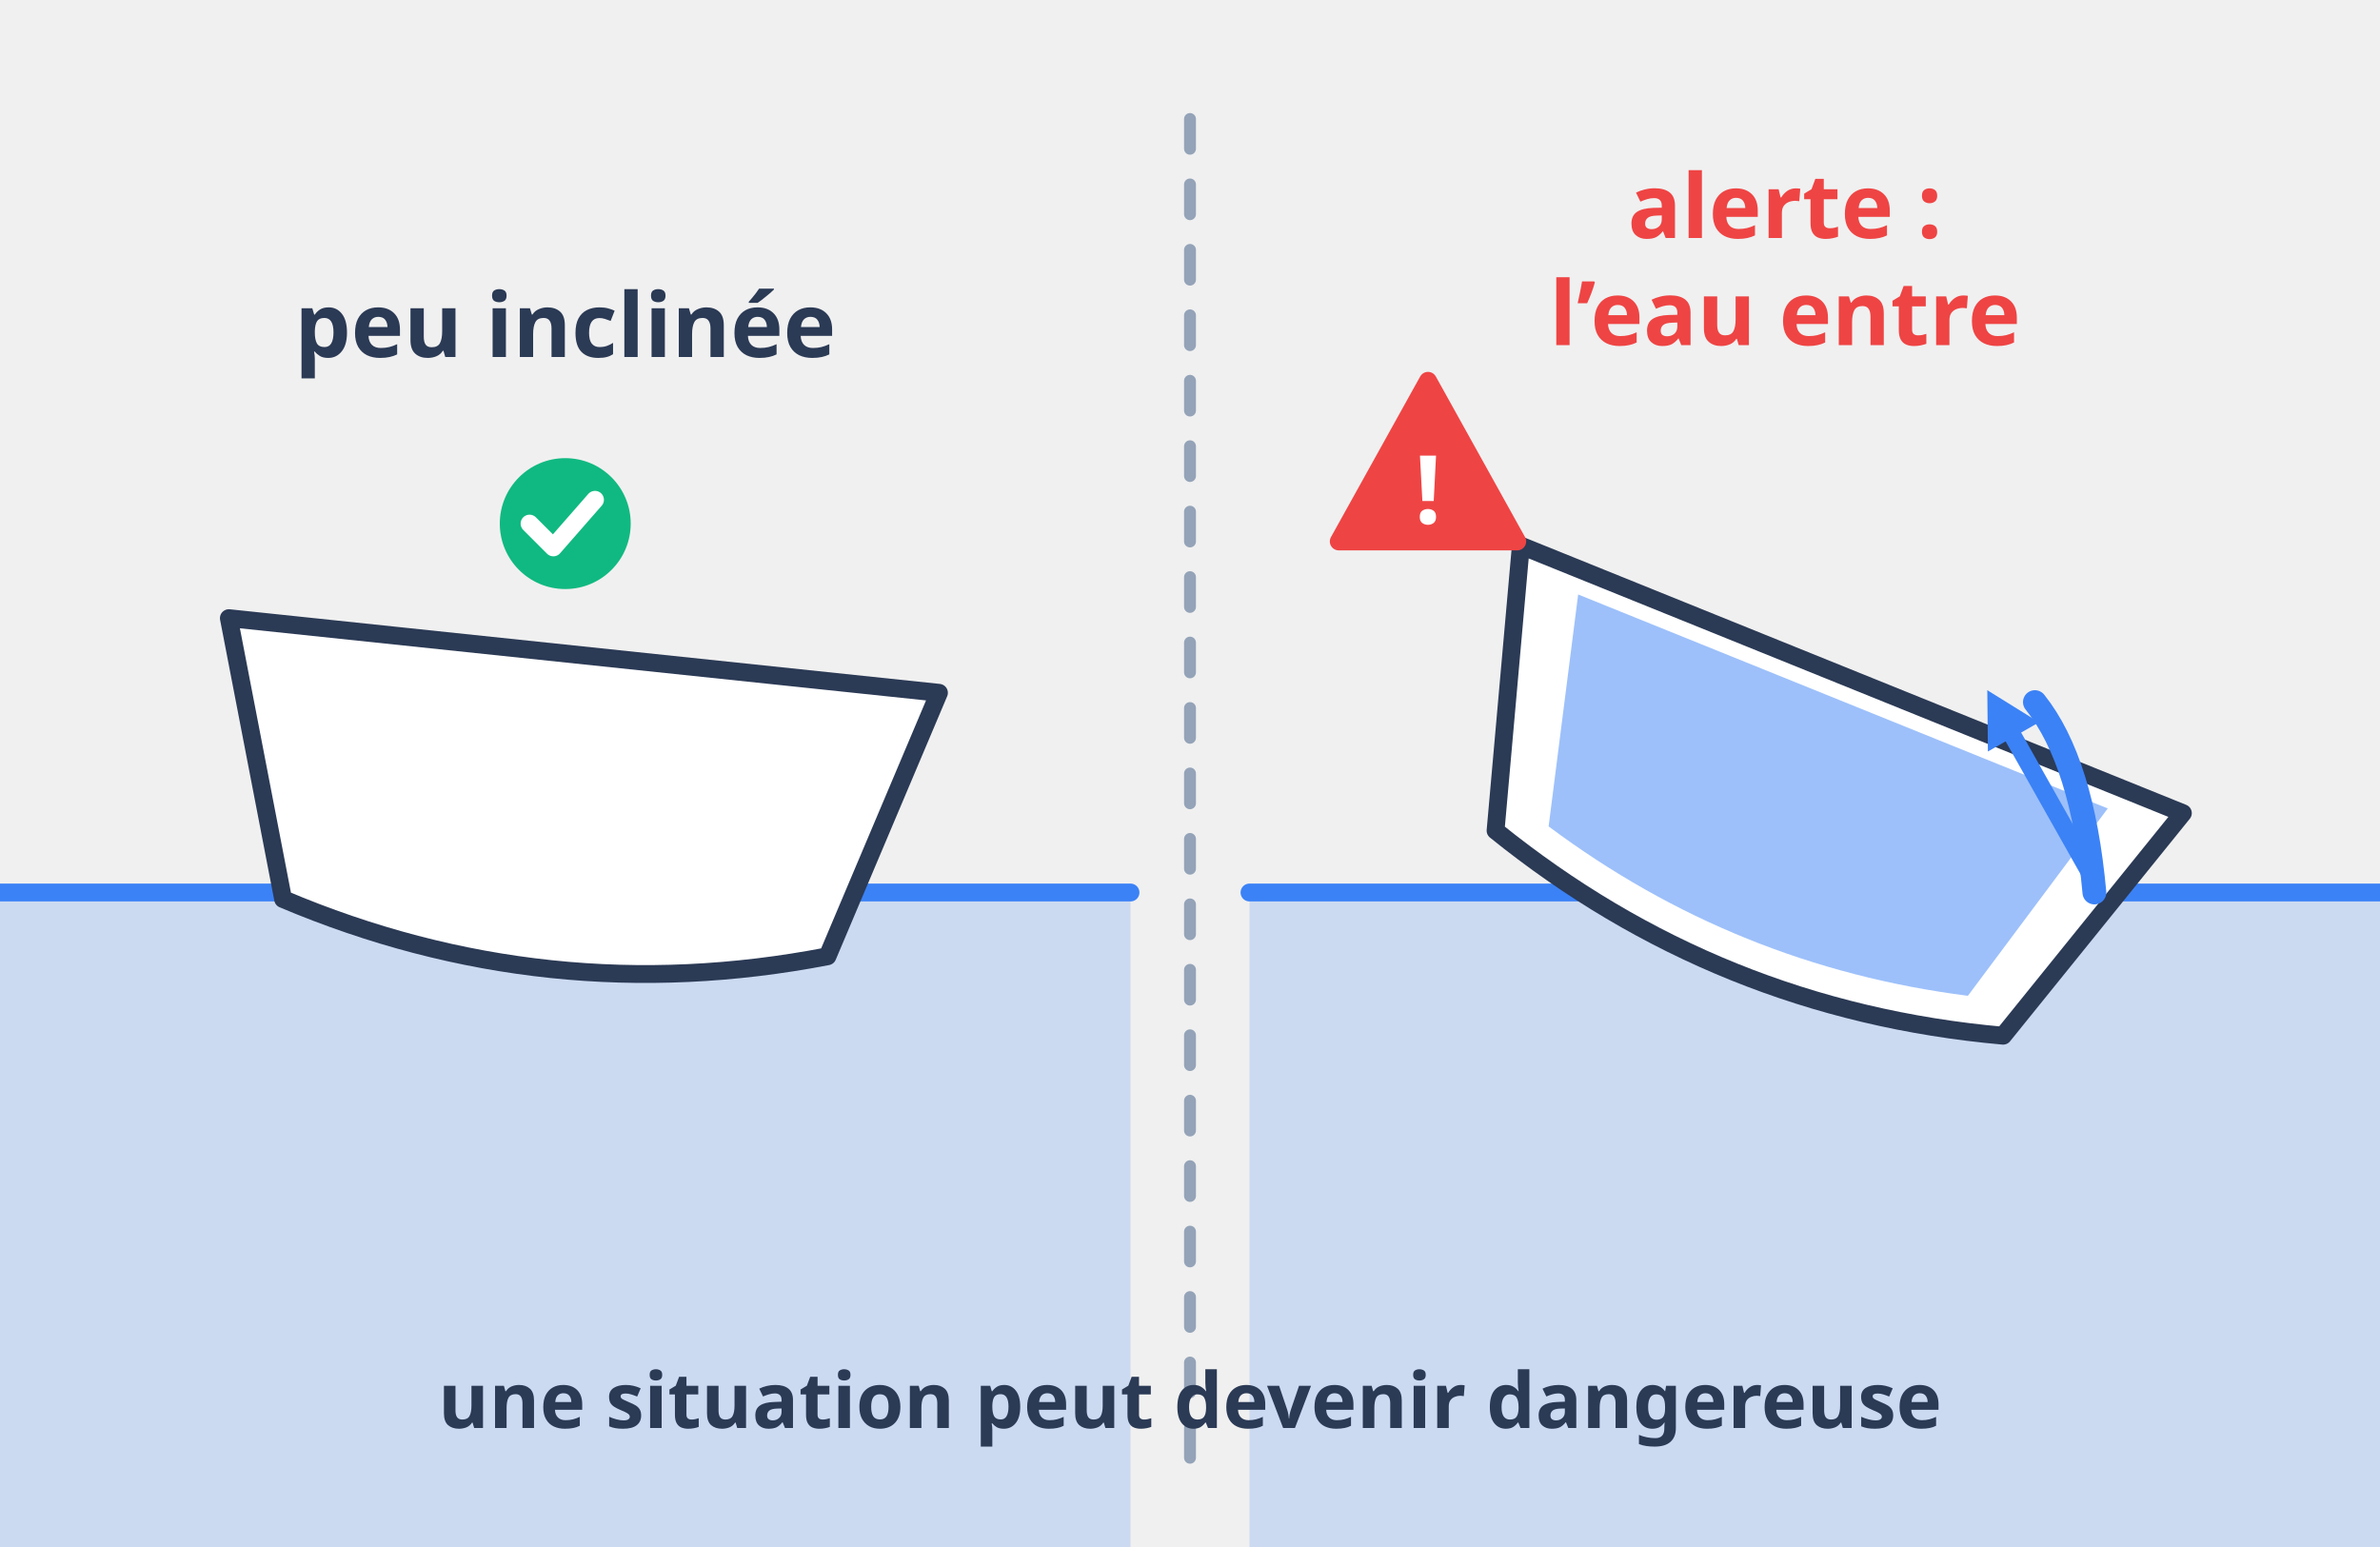
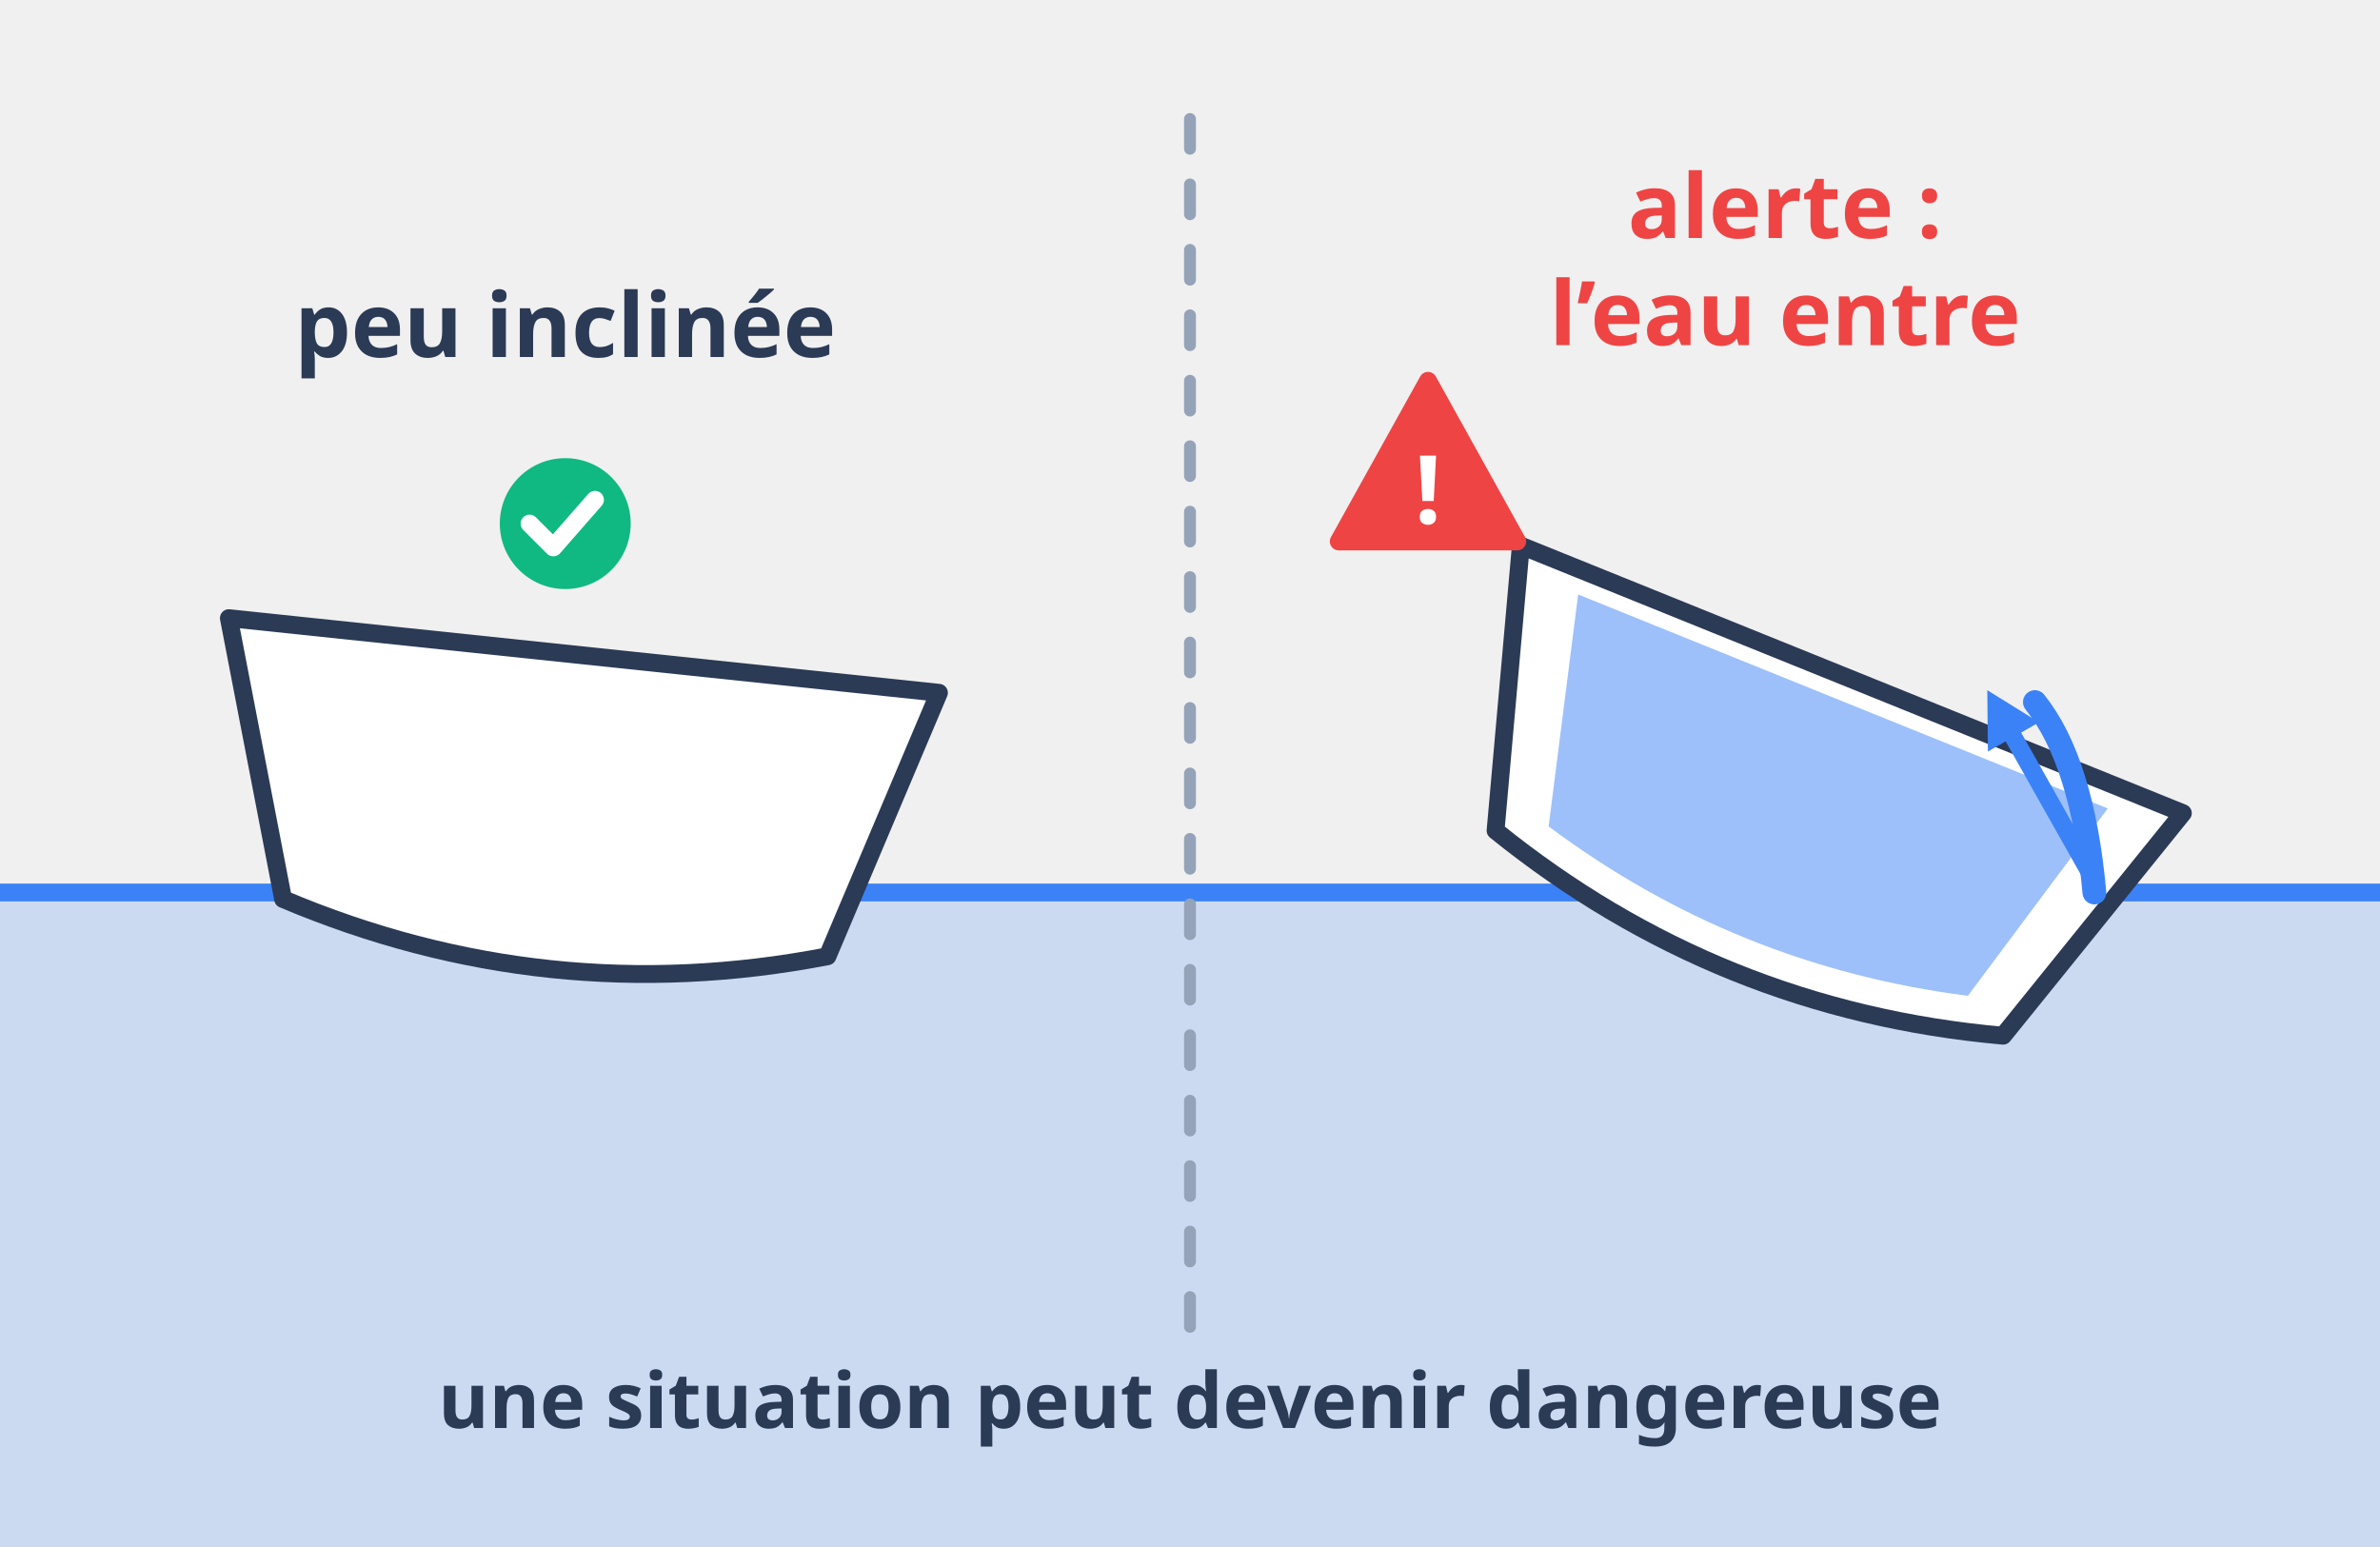
<svg xmlns="http://www.w3.org/2000/svg" viewBox="0 0 400 260" role="img">
  <style>@media (prefers-reduced-motion: reduce){*{animation:none!important}}</style>
  <g font-family="system-ui, sans-serif" font-weight="600" text-anchor="middle" stroke-linecap="round" stroke-linejoin="round">
-     <rect x="0" y="150" width="190" height="110" fill="#3B82F6" opacity=".2" />
-     <line x1="0" y1="150" x2="190" y2="150" stroke="#3B82F6" stroke-width="3" />
-     <rect x="210" y="150" width="190" height="110" fill="#3B82F6" opacity=".2" />
-     <line x1="210" y1="150" x2="400" y2="150" stroke="#3B82F6" stroke-width="3" />
-     <line x1="200" y1="20" x2="200" y2="250" stroke="#94A3B8" stroke-width="2" stroke-dasharray="5 6" />
+     <rect x="0" y="150" width="400" height="110" fill="#3B82F6" opacity=".2" />
+     <line x1="0" y1="150" x2="400" y2="150" stroke="#3B82F6" stroke-width="3" />
+     <line x1="200" y1="20" x2="200" y2="225" stroke="#94A3B8" stroke-width="2" stroke-dasharray="5 6" />
    <g transform="translate(95 140) rotate(6)">
      <path d="M-60 -30H60L46 16Q0 30 -46 16Z" fill="#FFFFFF" stroke="#2B3A55" stroke-width="3" />
    </g>
    <text x="95" y="60" font-size="15" fill="#2B3A55">peu inclinée</text>
    <circle cx="95" cy="88" r="11" fill="#10B981" />
    <path d="M89 88l4 4l7 -8" stroke="#FFFFFF" stroke-width="3" fill="none" />
    <g transform="translate(300 142) rotate(22)">
      <path d="M-60 -30H60L46 16Q0 30 -46 16Z" fill="#FFFFFF" stroke="#2B3A55" stroke-width="3" />
      <path d="M-48 -26H48L38 12Q0 22 -38 12Z" fill="#3B82F6" opacity=".5" />
    </g>
    <path d="M352 150Q350 128 342 118" stroke="#3B82F6" stroke-width="4" fill="none" />
    <line x1="352" y1="148" x2="337.9" y2="123" stroke="#3B82F6" stroke-width="3" />
    <polygon points="334,116 342.7,121.4 334.1,126.3" fill="#3B82F6" />
    <text x="300" y="40" font-size="15" fill="#EF4444">alerte :</text>
    <text x="300" y="58" font-size="15" fill="#EF4444">l’eau entre</text>
    <g transform="translate(240 80) scale(1)">
      <path d="M0 -16L15 11H-15Z" stroke="#EF4444" stroke-width="3" fill="#EF4444" />
      <text x="0" y="8" font-size="16" fill="#FFFFFF">!</text>
    </g>
    <text x="200" y="240" font-size="13" fill="#2B3A55">une situation peut devenir dangereuse</text>
  </g>
</svg>
